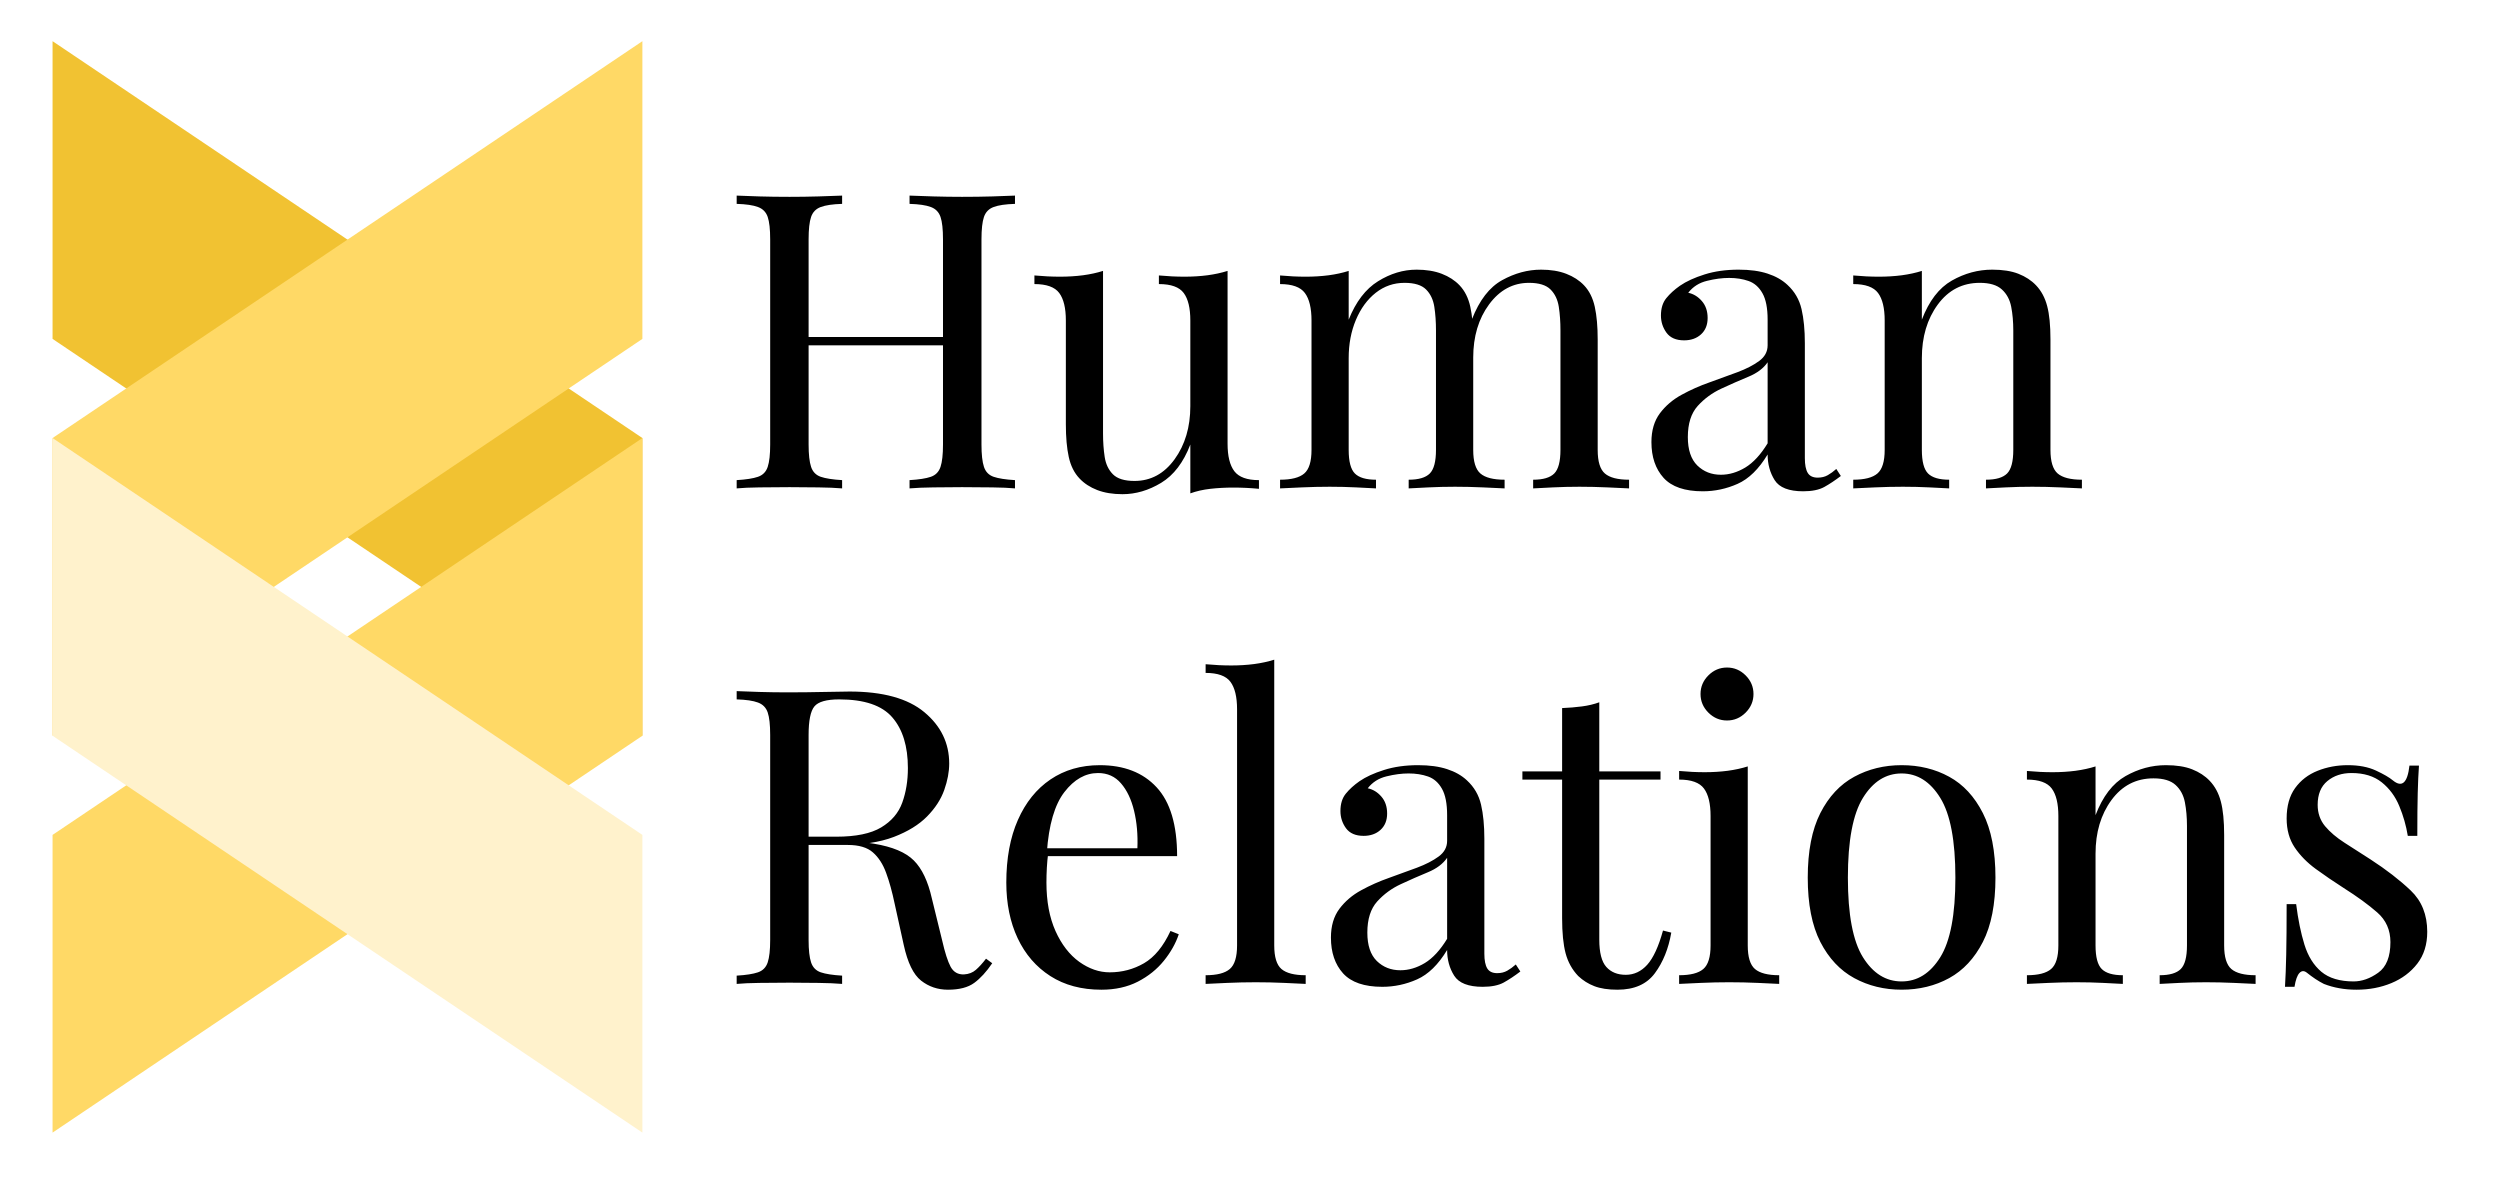
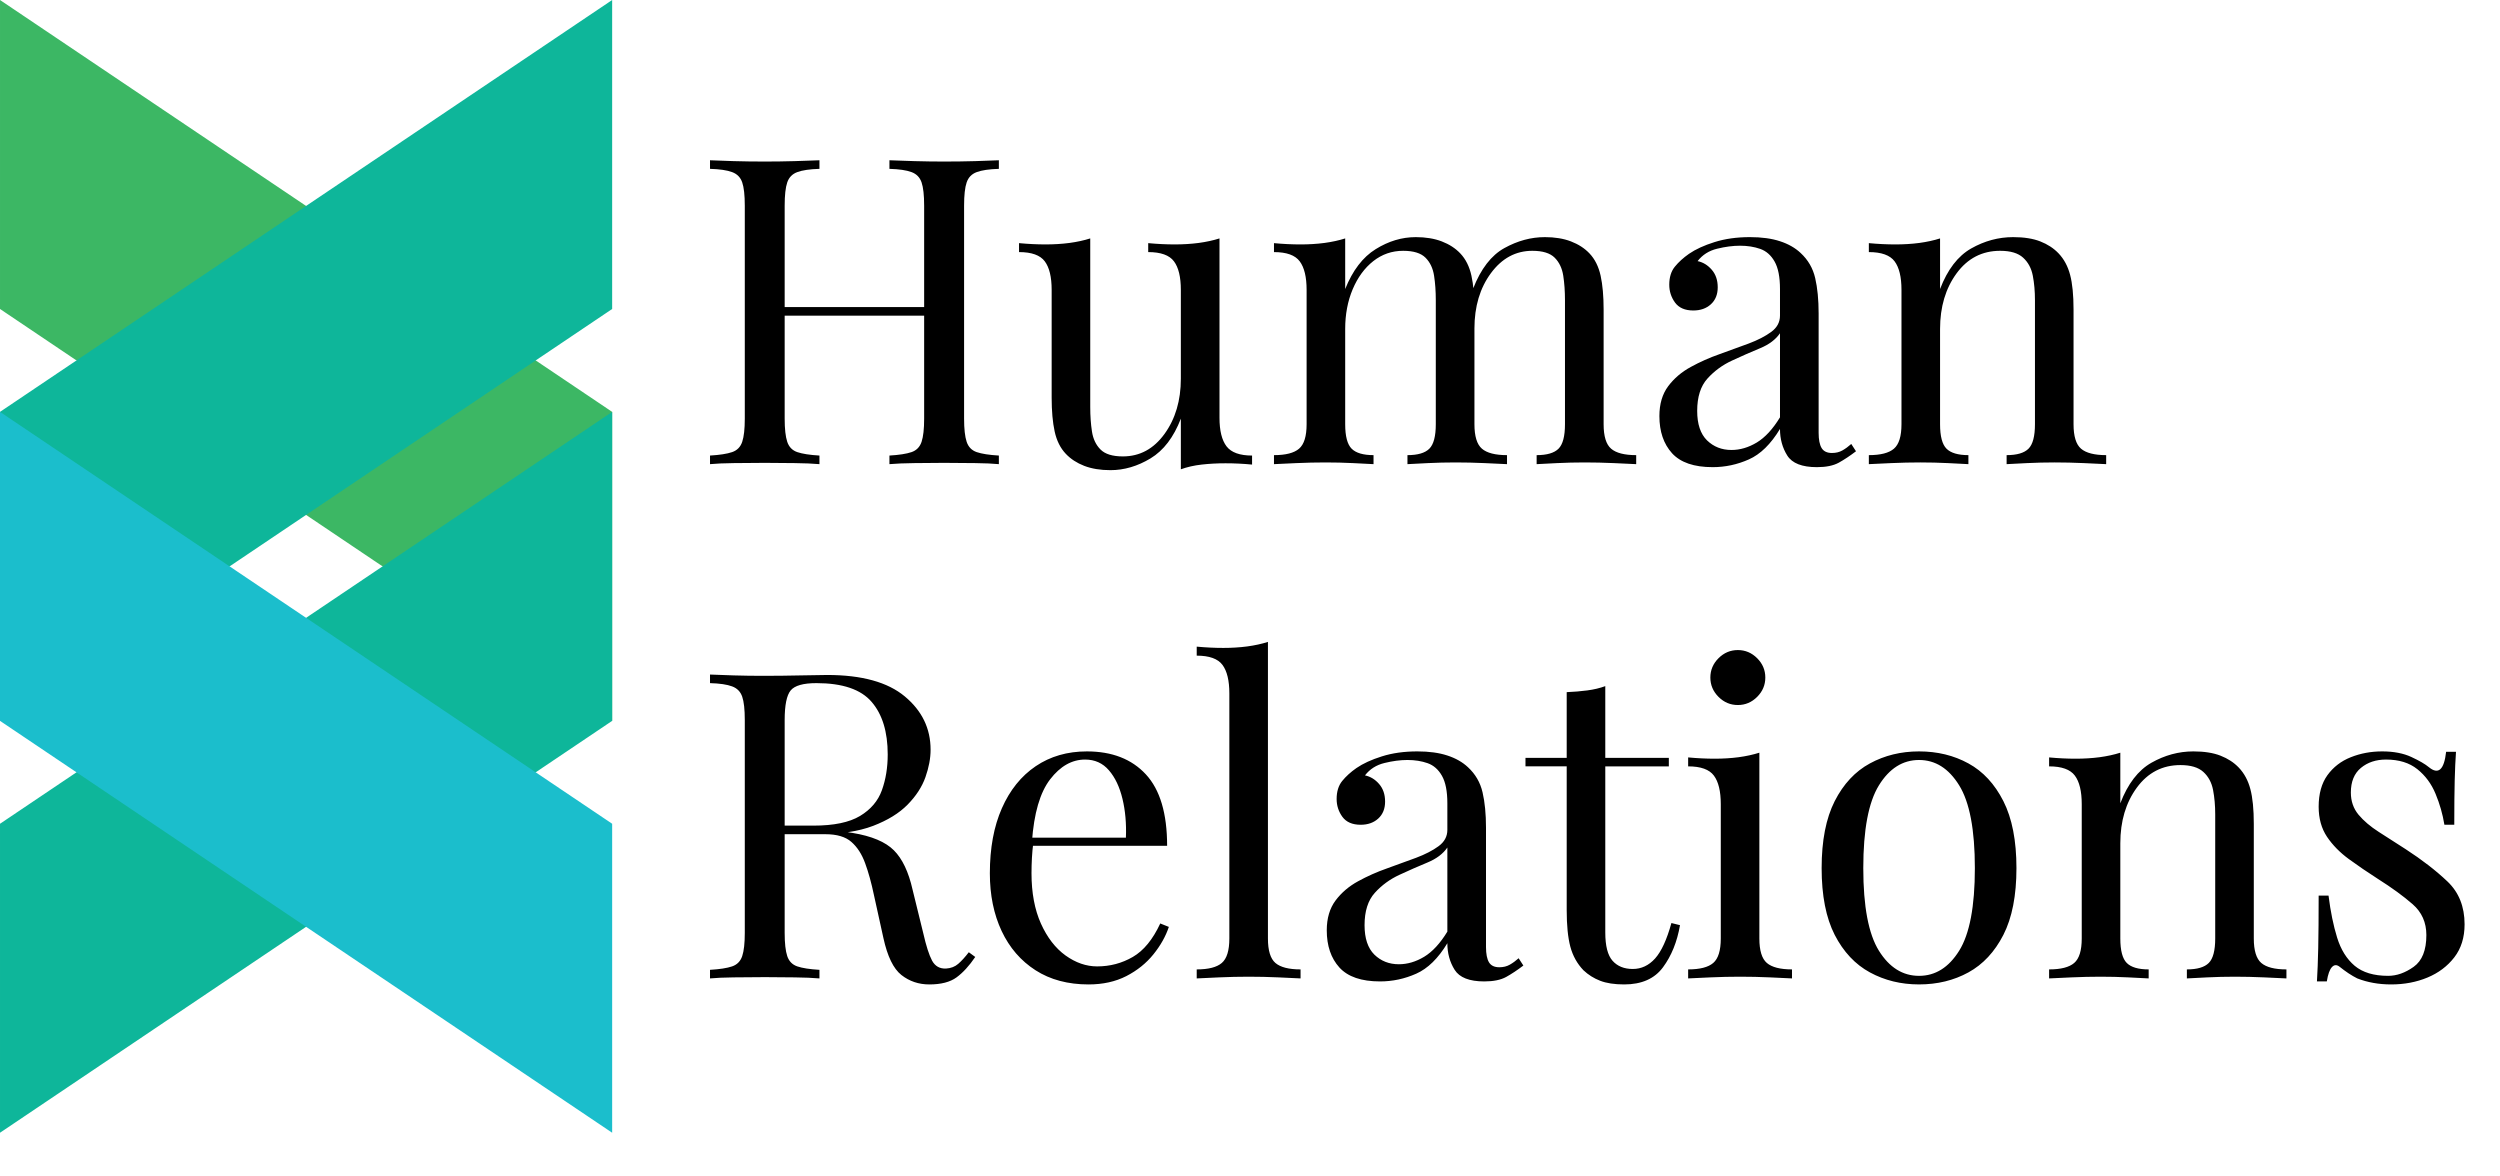
- <svg xmlns="http://www.w3.org/2000/svg" version="1.1" viewBox="0.0 0.0 660.924 314.297" fill="none" stroke="none" stroke-linecap="square" stroke-miterlimit="10">
+ <svg xmlns="http://www.w3.org/2000/svg" version="1.1" viewBox="0.0 0.0 636.816 299.333" fill="none" stroke="none" stroke-linecap="square" stroke-miterlimit="10">
  <clipPath id="p.0">
-     <path d="m0 0l660.924 0l0 314.297l-660.924 0l0 -314.297z" clip-rule="nonzero" />
+     <path d="m0 0l636.816 0l0 299.333l-636.816 0l0 -299.333z" clip-rule="nonzero" />
  </clipPath>
  <g clip-path="url(#p.0)">
-     <path fill="#000000" fill-opacity="0.0" d="m0 0l660.924 0l0 314.297l-660.924 0z" fill-rule="evenodd" />
-     <path fill="#000000" fill-opacity="0.0" d="m181.16 10.89l501.386 0l0 288.535l-501.386 0z" fill-rule="evenodd" />
-     <path fill="#000000" d="m240.457 129.117l0 -2.188q3.719 -0.219 5.625 -0.875q1.906 -0.656 2.562 -2.625q0.656 -1.969 0.656 -5.906l0 -54.219q0 -4.047 -0.656 -5.953q-0.656 -1.922 -2.562 -2.625q-1.906 -0.719 -5.625 -0.828l0 -2.188q2.516 0.109 6.328 0.219q3.828 0.109 7.547 0.109q4.266 0 7.984 -0.109q3.719 -0.109 6.016 -0.219l0 2.188q-3.719 0.109 -5.641 0.828q-1.906 0.703 -2.562 2.625q-0.656 1.906 -0.656 5.953l0 54.219q0 3.938 0.656 5.906q0.656 1.969 2.562 2.625q1.922 0.656 5.641 0.875l0 2.188q-2.297 -0.219 -6.016 -0.266q-3.719 -0.062 -7.984 -0.062q-3.719 0 -7.547 0.062q-3.812 0.047 -6.328 0.266zm-45.703 0l0 -2.188q3.719 -0.219 5.625 -0.875q1.922 -0.656 2.578 -2.625q0.656 -1.969 0.656 -5.906l0 -54.219q0 -4.047 -0.656 -5.953q-0.656 -1.922 -2.578 -2.625q-1.906 -0.719 -5.625 -0.828l0 -2.188q2.297 0.109 6.016 0.219q3.719 0.109 7.969 0.109q3.828 0 7.594 -0.109q3.781 -0.109 6.297 -0.219l0 2.188q-3.719 0.109 -5.641 0.828q-1.906 0.703 -2.562 2.625q-0.656 1.906 -0.656 5.953l0 54.219q0 3.938 0.656 5.906q0.656 1.969 2.562 2.625q1.922 0.656 5.641 0.875l0 2.188q-2.516 -0.219 -6.297 -0.266q-3.766 -0.062 -7.594 -0.062q-4.25 0 -7.969 0.062q-3.719 0.047 -6.016 0.266zm15.188 -37.828l0 -2.188l43.188 0l0 2.188l-43.188 0zm114.59 -19.672l0 45.688q0 4.922 1.797 7.281q1.797 2.344 6.5 2.344l0 2.297q-3.391 -0.328 -6.766 -0.328q-3.172 0 -6.078 0.328q-2.891 0.328 -5.297 1.203l0 -12.906q-2.734 7.109 -7.719 10.125q-4.969 3.0 -10.219 3.0q-3.828 0 -6.672 -1.094q-2.828 -1.094 -4.688 -3.062q-2.078 -2.188 -2.844 -5.688q-0.766 -3.5 -0.766 -8.641l0 -27.438q0 -4.922 -1.75 -7.266q-1.75 -2.359 -6.562 -2.359l0 -2.281q3.5 0.328 6.781 0.328q3.172 0 6.062 -0.375q2.906 -0.391 5.297 -1.156l0 42.953q0 3.391 0.438 6.234q0.438 2.844 2.188 4.594q1.75 1.75 5.688 1.75q6.453 0 10.609 -5.734q4.156 -5.75 4.156 -14.047l0 -22.641q0 -4.922 -1.75 -7.266q-1.75 -2.359 -6.562 -2.359l0 -2.281q3.5 0.328 6.781 0.328q3.172 0 6.062 -0.375q2.906 -0.391 5.312 -1.156zm49.957 -0.328q3.828 0 6.672 1.094q2.844 1.094 4.703 3.047q2.078 2.188 2.844 5.688q0.766 3.5 0.766 8.641l0 29.188q0 4.594 1.906 6.234q1.906 1.641 6.391 1.641l0 2.297q-1.859 -0.109 -5.688 -0.266q-3.812 -0.172 -7.422 -0.172q-3.609 0 -7.062 0.172q-3.438 0.156 -5.188 0.266l0 -2.297q3.938 0 5.578 -1.641q1.641 -1.641 1.641 -6.234l0 -31.594q0 -3.391 -0.438 -6.234q-0.438 -2.844 -2.188 -4.594q-1.75 -1.75 -5.688 -1.75q-4.266 0 -7.609 2.625q-3.328 2.625 -5.25 7.172q-1.906 4.531 -1.906 10.109l0 24.266q0 4.594 1.641 6.234q1.641 1.641 5.578 1.641l0 2.297q-1.75 -0.109 -5.203 -0.266q-3.438 -0.172 -7.031 -0.172q-3.609 0 -7.438 0.172q-3.828 0.156 -5.688 0.266l0 -2.297q4.484 0 6.391 -1.641q1.922 -1.641 1.922 -6.234l0 -34.219q0 -4.922 -1.75 -7.266q-1.75 -2.359 -6.562 -2.359l0 -2.281q3.5 0.328 6.781 0.328q3.172 0 6.062 -0.375q2.891 -0.391 5.297 -1.156l0 12.891q2.844 -7.109 7.766 -10.156q4.922 -3.062 10.172 -3.062zm32.906 0q3.828 0 6.672 1.094q2.844 1.094 4.703 3.047q2.078 2.188 2.844 5.688q0.766 3.5 0.766 8.641l0 29.188q0 4.594 1.906 6.234q1.906 1.641 6.391 1.641l0 2.297q-1.859 -0.109 -5.688 -0.266q-3.812 -0.172 -7.422 -0.172q-3.609 0 -7.062 0.172q-3.438 0.156 -5.188 0.266l0 -2.297q3.938 0 5.578 -1.641q1.641 -1.641 1.641 -6.234l0 -31.594q0 -3.391 -0.438 -6.234q-0.438 -2.844 -2.188 -4.594q-1.75 -1.75 -5.688 -1.75q-6.344 0 -10.547 5.688q-4.203 5.688 -4.203 14.109l-0.328 -10.172q2.938 -7.547 7.969 -10.328q5.031 -2.781 10.281 -2.781zm42.755 58.594q-7.109 0 -10.344 -3.547q-3.219 -3.562 -3.219 -9.469q0 -4.594 2.234 -7.594q2.25 -3.0 5.75 -4.906q3.5 -1.922 7.375 -3.281q3.875 -1.375 7.375 -2.688q3.5 -1.312 5.734 -2.953q2.25 -1.641 2.25 -4.156l0 -6.781q0 -4.594 -1.375 -7.0q-1.359 -2.406 -3.656 -3.219q-2.297 -0.812 -5.141 -0.812q-2.734 0 -5.844 0.766q-3.109 0.75 -4.969 3.156q2.078 0.438 3.594 2.188q1.531 1.75 1.531 4.484q0 2.734 -1.75 4.328q-1.734 1.578 -4.469 1.578q-3.172 0 -4.656 -2.016q-1.469 -2.031 -1.469 -4.547q0 -2.844 1.422 -4.594q1.422 -1.75 3.609 -3.281q2.516 -1.734 6.5 -2.984q3.984 -1.266 9.016 -1.266q4.484 0 7.656 1.047q3.172 1.031 5.25 2.984q2.844 2.625 3.719 6.406q0.875 3.766 0.875 9.016l0 30.391q0 2.625 0.766 3.891q0.766 1.25 2.625 1.25q1.531 0 2.672 -0.656q1.156 -0.656 2.25 -1.641l1.203 1.859q-2.297 1.75 -4.375 2.906q-2.078 1.141 -5.578 1.141q-5.688 0 -7.547 -2.953q-1.859 -2.953 -1.859 -6.781q-3.5 5.797 -7.938 7.766q-4.422 1.969 -9.219 1.969zm4.797 -4.375q3.281 0 6.453 -1.906q3.172 -1.922 5.906 -6.406l0 -21.422q-1.641 2.406 -5.094 3.828q-3.438 1.422 -7.109 3.125q-3.656 1.688 -6.281 4.594q-2.609 2.891 -2.609 8.234q0 5.031 2.5 7.5q2.516 2.453 6.234 2.453zm71.727 -54.219q4.156 0 6.938 1.094q2.797 1.094 4.656 3.047q2.078 2.188 2.938 5.469q0.875 3.281 0.875 8.859l0 29.188q0 4.594 1.906 6.234q1.922 1.641 6.406 1.641l0 2.297q-1.859 -0.109 -5.688 -0.266q-3.812 -0.172 -7.422 -0.172q-3.609 0 -7.062 0.172q-3.438 0.156 -5.188 0.266l0 -2.297q3.938 0 5.578 -1.641q1.641 -1.641 1.641 -6.234l0 -31.594q0 -3.391 -0.547 -6.234q-0.547 -2.844 -2.469 -4.594q-1.906 -1.75 -5.844 -1.75q-6.891 0 -11.109 5.75q-4.203 5.734 -4.203 14.156l0 24.266q0 4.594 1.641 6.234q1.641 1.641 5.578 1.641l0 2.297q-1.75 -0.109 -5.203 -0.266q-3.438 -0.172 -7.031 -0.172q-3.609 0 -7.438 0.172q-3.828 0.156 -5.688 0.266l0 -2.297q4.484 0 6.391 -1.641q1.922 -1.641 1.922 -6.234l0 -34.219q0 -4.922 -1.75 -7.266q-1.75 -2.359 -6.562 -2.359l0 -2.281q3.5 0.328 6.781 0.328q3.172 0 6.062 -0.375q2.891 -0.391 5.297 -1.156l0 12.891q2.844 -7.438 7.922 -10.328q5.094 -2.891 10.672 -2.891z" fill-rule="nonzero" />
-     <path fill="#000000" d="m194.754 182.711q2.297 0.109 6.016 0.219q3.719 0.109 7.328 0.109q5.125 0 9.828 -0.109q4.703 -0.109 6.672 -0.109q13.234 0 19.781 5.469q6.562 5.469 6.562 13.562q0 3.281 -1.312 7.0q-1.312 3.703 -4.531 6.984q-3.219 3.281 -8.797 5.422q-5.578 2.125 -14.109 2.125l-10.5 0l0 -2.188l9.406 0q7.766 0 11.859 -2.453q4.109 -2.469 5.578 -6.562q1.484 -4.109 1.484 -9.125q0 -8.641 -4.109 -13.391q-4.094 -4.766 -14.047 -4.766q-5.031 0 -6.562 1.859q-1.531 1.859 -1.531 7.547l0 54.219q0 3.938 0.656 5.906q0.656 1.969 2.562 2.625q1.922 0.656 5.641 0.875l0 2.188q-2.516 -0.219 -6.297 -0.266q-3.766 -0.062 -7.594 -0.062q-4.25 0 -7.969 0.062q-3.719 0.047 -6.016 0.266l0 -2.188q3.719 -0.219 5.625 -0.875q1.922 -0.656 2.578 -2.625q0.656 -1.969 0.656 -5.906l0 -54.219q0 -4.047 -0.656 -5.953q-0.656 -1.922 -2.578 -2.625q-1.906 -0.719 -5.625 -0.828l0 -2.188zm17.375 38.812q5.906 0.219 9.297 0.5q3.391 0.266 5.516 0.484q2.141 0.219 4.109 0.547q7.328 1.203 10.547 4.438q3.219 3.219 4.75 10.0l2.734 11.141q1.094 4.812 2.234 6.953q1.156 2.125 3.562 2.016q1.859 -0.109 3.109 -1.203q1.266 -1.094 2.688 -2.953l1.641 1.203q-2.297 3.391 -4.766 5.203q-2.453 1.797 -6.937 1.797q-4.047 0 -7.109 -2.406q-3.047 -2.406 -4.578 -9.406l-2.406 -10.922q-0.984 -4.703 -2.25 -8.141q-1.25 -3.453 -3.5 -5.422q-2.234 -1.969 -6.609 -1.969l-11.812 0l-0.219 -1.859zm78.61 -19.234q9.625 0 15.031 5.844q5.422 5.844 5.422 18.203l-38.594 0l-0.109 -2.078l28.203 0q0.219 -5.359 -0.875 -9.891q-1.094 -4.547 -3.453 -7.266q-2.344 -2.734 -6.062 -2.734q-5.031 0 -8.906 5.031q-3.875 5.016 -4.641 15.953l0.328 0.438q-0.219 1.641 -0.328 3.609q-0.109 1.969 -0.109 3.938q0 7.438 2.391 12.797q2.406 5.344 6.281 8.141q3.891 2.781 8.047 2.781q4.922 0 9.078 -2.406q4.156 -2.406 7.0 -8.531l2.188 0.875q-1.203 3.609 -3.938 7.0q-2.734 3.391 -6.891 5.531q-4.156 2.125 -9.625 2.125q-7.875 0 -13.5 -3.609q-5.625 -3.609 -8.641 -10.0q-3.0 -6.391 -3.0 -14.703q0 -9.625 3.062 -16.562q3.062 -6.953 8.625 -10.719q5.578 -3.766 13.016 -3.766zm46.132 -27.891l0 75.547q0 4.594 1.906 6.234q1.922 1.641 6.406 1.641l0 2.297q-1.859 -0.109 -5.641 -0.266q-3.766 -0.172 -7.578 -0.172q-3.719 0 -7.547 0.172q-3.828 0.156 -5.688 0.266l0 -2.297q4.484 0 6.391 -1.641q1.922 -1.641 1.922 -6.234l0 -62.422q0 -4.922 -1.75 -7.266q-1.75 -2.359 -6.562 -2.359l0 -2.297q3.5 0.328 6.781 0.328q3.172 0 6.062 -0.375q2.906 -0.391 5.297 -1.156zm28.549 86.484q-7.109 0 -10.344 -3.547q-3.219 -3.562 -3.219 -9.469q0 -4.594 2.234 -7.594q2.25 -3.0 5.75 -4.906q3.5 -1.922 7.375 -3.281q3.875 -1.375 7.375 -2.688q3.5 -1.312 5.734 -2.953q2.25 -1.641 2.25 -4.156l0 -6.781q0 -4.594 -1.375 -7.0q-1.359 -2.406 -3.656 -3.219q-2.297 -0.812 -5.141 -0.812q-2.734 0 -5.844 0.766q-3.109 0.75 -4.969 3.156q2.078 0.438 3.594 2.188q1.531 1.75 1.531 4.484q0 2.734 -1.75 4.328q-1.734 1.578 -4.469 1.578q-3.172 0 -4.656 -2.016q-1.469 -2.031 -1.469 -4.547q0 -2.844 1.422 -4.594q1.422 -1.75 3.609 -3.281q2.516 -1.734 6.5 -2.984q3.984 -1.266 9.016 -1.266q4.484 0 7.656 1.047q3.172 1.031 5.25 2.984q2.844 2.625 3.719 6.406q0.875 3.766 0.875 9.016l0 30.391q0 2.625 0.766 3.891q0.766 1.25 2.625 1.25q1.531 0 2.672 -0.656q1.156 -0.656 2.25 -1.641l1.203 1.859q-2.297 1.75 -4.375 2.906q-2.078 1.141 -5.578 1.141q-5.688 0 -7.547 -2.953q-1.859 -2.953 -1.859 -6.781q-3.5 5.797 -7.938 7.766q-4.422 1.969 -9.219 1.969zm4.797 -4.375q3.281 0 6.453 -1.906q3.172 -1.922 5.906 -6.406l0 -21.422q-1.641 2.406 -5.094 3.828q-3.438 1.422 -7.109 3.125q-3.656 1.688 -6.281 4.594q-2.609 2.891 -2.609 8.234q0 5.031 2.5 7.5q2.516 2.453 6.234 2.453zm52.586 -70.844l0 18.266l16.188 0l0 2.172l-16.188 0l0 42.312q0 5.141 1.859 7.219q1.859 2.078 5.141 2.078q3.281 0 5.688 -2.672q2.406 -2.688 4.156 -9.031l2.188 0.547q-1.094 6.344 -4.328 10.719q-3.219 4.375 -9.891 4.375q-3.719 0 -6.125 -0.938q-2.391 -0.922 -4.25 -2.672q-2.406 -2.516 -3.344 -6.016q-0.922 -3.5 -0.922 -9.297l0 -36.625l-10.5 0l0 -2.172l10.5 0l0 -16.734q2.734 -0.109 5.234 -0.438q2.516 -0.328 4.594 -1.094zm33.765 -9.188q2.844 0 4.922 2.078q2.078 2.078 2.078 4.922q0 2.844 -2.078 4.922q-2.078 2.078 -4.922 2.078q-2.844 0 -4.922 -2.078q-2.078 -2.078 -2.078 -4.922q0 -2.844 2.078 -4.922q2.078 -2.078 4.922 -2.078zm5.484 26.141l0 47.328q0 4.594 1.906 6.234q1.922 1.641 6.406 1.641l0 2.297q-1.859 -0.109 -5.641 -0.266q-3.766 -0.172 -7.578 -0.172q-3.719 0 -7.547 0.172q-3.828 0.156 -5.688 0.266l0 -2.297q4.484 0 6.391 -1.641q1.922 -1.641 1.922 -6.234l0 -34.219q0 -4.922 -1.75 -7.266q-1.75 -2.359 -6.562 -2.359l0 -2.281q3.5 0.328 6.781 0.328q3.172 0 6.062 -0.375q2.891 -0.391 5.297 -1.156zm40.674 -0.328q7.0 0 12.578 3.062q5.578 3.047 8.906 9.609q3.328 6.562 3.328 17.062q0 10.484 -3.328 17.0q-3.328 6.5 -8.906 9.562q-5.578 3.062 -12.578 3.062q-6.891 0 -12.516 -3.062q-5.625 -3.062 -8.969 -9.562q-3.328 -6.516 -3.328 -17.0q0 -10.5 3.328 -17.062q3.344 -6.562 8.969 -9.609q5.625 -3.062 12.516 -3.062zm0 2.188q-6.234 0 -10.219 6.453q-3.984 6.438 -3.984 21.094q0 14.641 3.984 21.047q3.984 6.391 10.219 6.391q6.234 0 10.219 -6.391q4.0 -6.406 4.0 -21.047q0 -14.656 -4.0 -21.094q-3.984 -6.453 -10.219 -6.453zm69.865 -2.188q4.156 0 6.938 1.094q2.797 1.094 4.656 3.047q2.078 2.188 2.938 5.469q0.875 3.281 0.875 8.859l0 29.188q0 4.594 1.906 6.234q1.922 1.641 6.406 1.641l0 2.297q-1.859 -0.109 -5.688 -0.266q-3.812 -0.172 -7.422 -0.172q-3.609 0 -7.062 0.172q-3.438 0.156 -5.188 0.266l0 -2.297q3.938 0 5.578 -1.641q1.641 -1.641 1.641 -6.234l0 -31.594q0 -3.391 -0.547 -6.234q-0.547 -2.844 -2.469 -4.594q-1.906 -1.75 -5.844 -1.75q-6.891 0 -11.109 5.75q-4.203 5.734 -4.203 14.156l0 24.266q0 4.594 1.641 6.234q1.641 1.641 5.578 1.641l0 2.297q-1.75 -0.109 -5.203 -0.266q-3.438 -0.172 -7.031 -0.172q-3.609 0 -7.438 0.172q-3.828 0.156 -5.688 0.266l0 -2.297q4.484 0 6.391 -1.641q1.922 -1.641 1.922 -6.234l0 -34.219q0 -4.922 -1.75 -7.266q-1.75 -2.359 -6.562 -2.359l0 -2.281q3.5 0.328 6.781 0.328q3.172 0 6.062 -0.375q2.891 -0.391 5.297 -1.156l0 12.891q2.844 -7.438 7.922 -10.328q5.094 -2.891 10.672 -2.891zm48.097 0q4.375 0 7.438 1.422q3.062 1.422 4.484 2.609q3.609 2.953 4.375 -3.922l2.516 0q-0.219 3.062 -0.328 7.266q-0.109 4.203 -0.109 11.312l-2.516 0q-0.656 -4.047 -2.25 -7.875q-1.578 -3.828 -4.641 -6.281q-3.062 -2.453 -7.984 -2.453q-3.828 0 -6.391 2.125q-2.562 2.125 -2.562 6.281q0 3.281 1.953 5.641q1.969 2.344 5.141 4.375q3.172 2.016 6.891 4.422q6.234 4.047 10.609 8.203q4.375 4.156 4.375 10.922q0 5.031 -2.625 8.422q-2.625 3.391 -6.844 5.141q-4.203 1.75 -9.234 1.75q-2.406 0 -4.547 -0.391q-2.125 -0.375 -4.078 -1.141q-1.094 -0.547 -2.25 -1.312q-1.141 -0.766 -2.234 -1.641q-1.094 -0.875 -1.969 0.062q-0.875 0.922 -1.312 3.656l-2.516 0q0.219 -3.5 0.328 -8.531q0.109 -5.031 0.109 -13.328l2.516 0q0.766 6.109 2.188 10.703q1.422 4.594 4.469 7.172q3.062 2.562 8.531 2.562q3.281 0 6.5 -2.297q3.234 -2.297 3.234 -8.094q0 -4.812 -3.5 -7.859q-3.5 -3.062 -8.859 -6.453q-3.922 -2.516 -7.375 -5.031q-3.438 -2.516 -5.578 -5.688q-2.125 -3.172 -2.125 -7.656q0 -4.922 2.234 -8.031q2.25 -3.109 5.953 -4.578q3.719 -1.484 7.984 -1.484z" fill-rule="nonzero" />
-     <path fill="#f1c232" d="m169.828 194.508l-155.932 -104.916l0 -78.704l155.932 104.916z" fill-rule="evenodd" />
-     <path fill="#ffd966" d="m13.896 299.426l155.932 -104.916l0 -78.704l-155.932 104.916z" fill-rule="evenodd" />
-     <path fill="#ffd966" d="m13.896 194.508l155.932 -104.916l0 -78.704l-155.932 104.916z" fill-rule="evenodd" />
-     <path fill="#fff2cc" d="m169.828 299.426l-155.932 -104.916l0 -78.704l155.932 104.916z" fill-rule="evenodd" />
+     <path fill="#000000" fill-opacity="0.0" d="m0 0l636.816 0l0 299.333l-636.816 0z" fill-rule="evenodd" />
+     <path fill="#000000" fill-opacity="0.0" d="m167.265 0.003l501.386 0l0 288.535l-501.386 0z" fill-rule="evenodd" />
+     <path fill="#000000" d="m226.562 118.23l0 -2.188q3.719 -0.219 5.625 -0.875q1.906 -0.656 2.562 -2.625q0.656 -1.969 0.656 -5.906l0 -54.219q0 -4.047 -0.656 -5.953q-0.656 -1.922 -2.562 -2.625q-1.906 -0.719 -5.625 -0.828l0 -2.188q2.516 0.109 6.328 0.219q3.828 0.109 7.547 0.109q4.266 0 7.984 -0.109q3.719 -0.109 6.016 -0.219l0 2.188q-3.719 0.109 -5.641 0.828q-1.906 0.703 -2.562 2.625q-0.656 1.906 -0.656 5.953l0 54.219q0 3.938 0.656 5.906q0.656 1.969 2.562 2.625q1.922 0.656 5.641 0.875l0 2.188q-2.297 -0.219 -6.016 -0.266q-3.719 -0.062 -7.984 -0.062q-3.719 0 -7.547 0.062q-3.812 0.047 -6.328 0.266zm-45.703 0l0 -2.188q3.719 -0.219 5.625 -0.875q1.922 -0.656 2.578 -2.625q0.656 -1.969 0.656 -5.906l0 -54.219q0 -4.047 -0.656 -5.953q-0.656 -1.922 -2.578 -2.625q-1.906 -0.719 -5.625 -0.828l0 -2.188q2.297 0.109 6.016 0.219q3.719 0.109 7.969 0.109q3.828 0 7.594 -0.109q3.781 -0.109 6.297 -0.219l0 2.188q-3.719 0.109 -5.641 0.828q-1.906 0.703 -2.562 2.625q-0.656 1.906 -0.656 5.953l0 54.219q0 3.938 0.656 5.906q0.656 1.969 2.562 2.625q1.922 0.656 5.641 0.875l0 2.188q-2.516 -0.219 -6.297 -0.266q-3.766 -0.062 -7.594 -0.062q-4.25 0 -7.969 0.062q-3.719 0.047 -6.016 0.266zm15.188 -37.828l0 -2.188l43.188 0l0 2.188l-43.188 0zm114.59 -19.672l0 45.688q0 4.922 1.797 7.281q1.797 2.344 6.5 2.344l0 2.297q-3.391 -0.328 -6.766 -0.328q-3.172 0 -6.078 0.328q-2.891 0.328 -5.297 1.203l0 -12.906q-2.734 7.109 -7.719 10.125q-4.969 3.0 -10.219 3.0q-3.828 0 -6.672 -1.094q-2.828 -1.094 -4.688 -3.062q-2.078 -2.188 -2.844 -5.688q-0.766 -3.5 -0.766 -8.641l0 -27.438q0 -4.922 -1.75 -7.266q-1.75 -2.359 -6.562 -2.359l0 -2.281q3.5 0.328 6.781 0.328q3.172 0 6.062 -0.375q2.906 -0.391 5.297 -1.156l0 42.953q0 3.391 0.438 6.234q0.438 2.844 2.188 4.594q1.75 1.75 5.688 1.75q6.453 0 10.609 -5.734q4.156 -5.75 4.156 -14.047l0 -22.641q0 -4.922 -1.75 -7.266q-1.75 -2.359 -6.562 -2.359l0 -2.281q3.5 0.328 6.781 0.328q3.172 0 6.062 -0.375q2.906 -0.391 5.312 -1.156zm49.957 -0.328q3.828 0 6.672 1.094q2.844 1.094 4.703 3.047q2.078 2.188 2.844 5.688q0.766 3.5 0.766 8.641l0 29.188q0 4.594 1.906 6.234q1.906 1.641 6.391 1.641l0 2.297q-1.859 -0.109 -5.688 -0.266q-3.812 -0.172 -7.422 -0.172q-3.609 0 -7.062 0.172q-3.438 0.156 -5.188 0.266l0 -2.297q3.938 0 5.578 -1.641q1.641 -1.641 1.641 -6.234l0 -31.594q0 -3.391 -0.438 -6.234q-0.438 -2.844 -2.188 -4.594q-1.75 -1.75 -5.688 -1.75q-4.266 0 -7.609 2.625q-3.328 2.625 -5.25 7.172q-1.906 4.531 -1.906 10.109l0 24.266q0 4.594 1.641 6.234q1.641 1.641 5.578 1.641l0 2.297q-1.75 -0.109 -5.203 -0.266q-3.438 -0.172 -7.031 -0.172q-3.609 0 -7.438 0.172q-3.828 0.156 -5.688 0.266l0 -2.297q4.484 0 6.391 -1.641q1.922 -1.641 1.922 -6.234l0 -34.219q0 -4.922 -1.75 -7.266q-1.75 -2.359 -6.562 -2.359l0 -2.281q3.5 0.328 6.781 0.328q3.172 0 6.062 -0.375q2.891 -0.391 5.297 -1.156l0 12.891q2.844 -7.109 7.766 -10.156q4.922 -3.062 10.172 -3.062zm32.906 0q3.828 0 6.672 1.094q2.844 1.094 4.703 3.047q2.078 2.188 2.844 5.688q0.766 3.5 0.766 8.641l0 29.188q0 4.594 1.906 6.234q1.906 1.641 6.391 1.641l0 2.297q-1.859 -0.109 -5.688 -0.266q-3.812 -0.172 -7.422 -0.172q-3.609 0 -7.062 0.172q-3.438 0.156 -5.188 0.266l0 -2.297q3.938 0 5.578 -1.641q1.641 -1.641 1.641 -6.234l0 -31.594q0 -3.391 -0.438 -6.234q-0.438 -2.844 -2.188 -4.594q-1.75 -1.75 -5.688 -1.75q-6.344 0 -10.547 5.688q-4.203 5.688 -4.203 14.109l-0.328 -10.172q2.938 -7.547 7.969 -10.328q5.031 -2.781 10.281 -2.781zm42.755 58.594q-7.109 0 -10.344 -3.547q-3.219 -3.562 -3.219 -9.469q0 -4.594 2.234 -7.594q2.25 -3.0 5.75 -4.906q3.5 -1.922 7.375 -3.281q3.875 -1.375 7.375 -2.688q3.5 -1.312 5.734 -2.953q2.25 -1.641 2.25 -4.156l0 -6.781q0 -4.594 -1.375 -7.0q-1.359 -2.406 -3.656 -3.219q-2.297 -0.812 -5.141 -0.812q-2.734 0 -5.844 0.766q-3.109 0.75 -4.969 3.156q2.078 0.438 3.594 2.188q1.531 1.75 1.531 4.484q0 2.734 -1.75 4.328q-1.734 1.578 -4.469 1.578q-3.172 0 -4.656 -2.016q-1.469 -2.031 -1.469 -4.547q0 -2.844 1.422 -4.594q1.422 -1.75 3.609 -3.281q2.516 -1.734 6.5 -2.984q3.984 -1.266 9.016 -1.266q4.484 0 7.656 1.047q3.172 1.031 5.25 2.984q2.844 2.625 3.719 6.406q0.875 3.766 0.875 9.016l0 30.391q0 2.625 0.766 3.891q0.766 1.25 2.625 1.25q1.531 0 2.672 -0.656q1.156 -0.656 2.25 -1.641l1.203 1.859q-2.297 1.75 -4.375 2.906q-2.078 1.141 -5.578 1.141q-5.688 0 -7.547 -2.953q-1.859 -2.953 -1.859 -6.781q-3.5 5.797 -7.938 7.766q-4.422 1.969 -9.219 1.969zm4.797 -4.375q3.281 0 6.453 -1.906q3.172 -1.922 5.906 -6.406l0 -21.422q-1.641 2.406 -5.094 3.828q-3.438 1.422 -7.109 3.125q-3.656 1.688 -6.281 4.594q-2.609 2.891 -2.609 8.234q0 5.031 2.5 7.5q2.516 2.453 6.234 2.453zm71.727 -54.219q4.156 0 6.938 1.094q2.797 1.094 4.656 3.047q2.078 2.188 2.938 5.469q0.875 3.281 0.875 8.859l0 29.188q0 4.594 1.906 6.234q1.922 1.641 6.406 1.641l0 2.297q-1.859 -0.109 -5.688 -0.266q-3.812 -0.172 -7.422 -0.172q-3.609 0 -7.062 0.172q-3.438 0.156 -5.188 0.266l0 -2.297q3.938 0 5.578 -1.641q1.641 -1.641 1.641 -6.234l0 -31.594q0 -3.391 -0.547 -6.234q-0.547 -2.844 -2.469 -4.594q-1.906 -1.75 -5.844 -1.75q-6.891 0 -11.109 5.75q-4.203 5.734 -4.203 14.156l0 24.266q0 4.594 1.641 6.234q1.641 1.641 5.578 1.641l0 2.297q-1.75 -0.109 -5.203 -0.266q-3.438 -0.172 -7.031 -0.172q-3.609 0 -7.438 0.172q-3.828 0.156 -5.688 0.266l0 -2.297q4.484 0 6.391 -1.641q1.922 -1.641 1.922 -6.234l0 -34.219q0 -4.922 -1.75 -7.266q-1.75 -2.359 -6.562 -2.359l0 -2.281q3.5 0.328 6.781 0.328q3.172 0 6.062 -0.375q2.891 -0.391 5.297 -1.156l0 12.891q2.844 -7.438 7.922 -10.328q5.094 -2.891 10.672 -2.891z" fill-rule="nonzero" />
+     <path fill="#000000" d="m180.859 171.824q2.297 0.109 6.016 0.219q3.719 0.109 7.328 0.109q5.125 0 9.828 -0.109q4.703 -0.109 6.672 -0.109q13.234 0 19.781 5.469q6.562 5.469 6.562 13.562q0 3.281 -1.312 7.0q-1.312 3.703 -4.531 6.984q-3.219 3.281 -8.797 5.422q-5.578 2.125 -14.109 2.125l-10.5 0l0 -2.188l9.406 0q7.766 0 11.859 -2.453q4.109 -2.469 5.578 -6.562q1.484 -4.109 1.484 -9.125q0 -8.641 -4.109 -13.391q-4.094 -4.766 -14.047 -4.766q-5.031 0 -6.562 1.859q-1.531 1.859 -1.531 7.547l0 54.219q0 3.938 0.656 5.906q0.656 1.969 2.562 2.625q1.922 0.656 5.641 0.875l0 2.188q-2.516 -0.219 -6.297 -0.266q-3.766 -0.062 -7.594 -0.062q-4.25 0 -7.969 0.062q-3.719 0.047 -6.016 0.266l0 -2.188q3.719 -0.219 5.625 -0.875q1.922 -0.656 2.578 -2.625q0.656 -1.969 0.656 -5.906l0 -54.219q0 -4.047 -0.656 -5.953q-0.656 -1.922 -2.578 -2.625q-1.906 -0.719 -5.625 -0.828l0 -2.188zm17.375 38.812q5.906 0.219 9.297 0.5q3.391 0.266 5.516 0.484q2.141 0.219 4.109 0.547q7.328 1.203 10.547 4.438q3.219 3.219 4.75 10.0l2.734 11.141q1.094 4.812 2.234 6.953q1.156 2.125 3.562 2.016q1.859 -0.109 3.109 -1.203q1.266 -1.094 2.688 -2.953l1.641 1.203q-2.297 3.391 -4.766 5.203q-2.453 1.797 -6.938 1.797q-4.047 0 -7.109 -2.406q-3.047 -2.406 -4.578 -9.406l-2.406 -10.922q-0.984 -4.703 -2.25 -8.141q-1.25 -3.453 -3.5 -5.422q-2.234 -1.969 -6.609 -1.969l-11.812 0l-0.219 -1.859zm78.61 -19.234q9.625 0 15.031 5.844q5.422 5.844 5.422 18.203l-38.594 0l-0.109 -2.078l28.203 0q0.219 -5.359 -0.875 -9.891q-1.094 -4.547 -3.453 -7.266q-2.344 -2.734 -6.062 -2.734q-5.031 0 -8.906 5.031q-3.875 5.016 -4.641 15.953l0.328 0.438q-0.219 1.641 -0.328 3.609q-0.109 1.969 -0.109 3.938q0 7.438 2.391 12.797q2.406 5.344 6.281 8.141q3.891 2.781 8.047 2.781q4.922 0 9.078 -2.406q4.156 -2.406 7.0 -8.531l2.188 0.875q-1.203 3.609 -3.938 7.0q-2.734 3.391 -6.891 5.531q-4.156 2.125 -9.625 2.125q-7.875 0 -13.5 -3.609q-5.625 -3.609 -8.641 -10.0q-3.0 -6.391 -3.0 -14.703q0 -9.625 3.062 -16.562q3.062 -6.953 8.625 -10.719q5.578 -3.766 13.016 -3.766zm46.132 -27.891l0 75.547q0 4.594 1.906 6.234q1.922 1.641 6.406 1.641l0 2.297q-1.859 -0.109 -5.641 -0.266q-3.766 -0.172 -7.578 -0.172q-3.719 0 -7.547 0.172q-3.828 0.156 -5.688 0.266l0 -2.297q4.484 0 6.391 -1.641q1.922 -1.641 1.922 -6.234l0 -62.422q0 -4.922 -1.75 -7.266q-1.75 -2.359 -6.562 -2.359l0 -2.297q3.5 0.328 6.781 0.328q3.172 0 6.062 -0.375q2.906 -0.391 5.297 -1.156zm28.549 86.484q-7.109 0 -10.344 -3.547q-3.219 -3.562 -3.219 -9.469q0 -4.594 2.234 -7.594q2.25 -3.0 5.75 -4.906q3.5 -1.922 7.375 -3.281q3.875 -1.375 7.375 -2.688q3.5 -1.312 5.734 -2.953q2.25 -1.641 2.25 -4.156l0 -6.781q0 -4.594 -1.375 -7.0q-1.359 -2.406 -3.656 -3.219q-2.297 -0.812 -5.141 -0.812q-2.734 0 -5.844 0.766q-3.109 0.75 -4.969 3.156q2.078 0.438 3.594 2.188q1.531 1.75 1.531 4.484q0 2.734 -1.75 4.328q-1.734 1.578 -4.469 1.578q-3.172 0 -4.656 -2.016q-1.469 -2.031 -1.469 -4.547q0 -2.844 1.422 -4.594q1.422 -1.75 3.609 -3.281q2.516 -1.734 6.5 -2.984q3.984 -1.266 9.016 -1.266q4.484 0 7.656 1.047q3.172 1.031 5.25 2.984q2.844 2.625 3.719 6.406q0.875 3.766 0.875 9.016l0 30.391q0 2.625 0.766 3.891q0.766 1.25 2.625 1.25q1.531 0 2.672 -0.656q1.156 -0.656 2.25 -1.641l1.203 1.859q-2.297 1.75 -4.375 2.906q-2.078 1.141 -5.578 1.141q-5.688 0 -7.547 -2.953q-1.859 -2.953 -1.859 -6.781q-3.5 5.797 -7.938 7.766q-4.422 1.969 -9.219 1.969zm4.797 -4.375q3.281 0 6.453 -1.906q3.172 -1.922 5.906 -6.406l0 -21.422q-1.641 2.406 -5.094 3.828q-3.438 1.422 -7.109 3.125q-3.656 1.688 -6.281 4.594q-2.609 2.891 -2.609 8.234q0 5.031 2.5 7.5q2.516 2.453 6.234 2.453zm52.586 -70.844l0 18.266l16.188 0l0 2.172l-16.188 0l0 42.312q0 5.141 1.859 7.219q1.859 2.078 5.141 2.078q3.281 0 5.688 -2.672q2.406 -2.688 4.156 -9.031l2.188 0.547q-1.094 6.344 -4.328 10.719q-3.219 4.375 -9.891 4.375q-3.719 0 -6.125 -0.938q-2.391 -0.922 -4.25 -2.672q-2.406 -2.516 -3.344 -6.016q-0.922 -3.5 -0.922 -9.297l0 -36.625l-10.5 0l0 -2.172l10.5 0l0 -16.734q2.734 -0.109 5.234 -0.438q2.516 -0.328 4.594 -1.094zm33.765 -9.188q2.844 0 4.922 2.078q2.078 2.078 2.078 4.922q0 2.844 -2.078 4.922q-2.078 2.078 -4.922 2.078q-2.844 0 -4.922 -2.078q-2.078 -2.078 -2.078 -4.922q0 -2.844 2.078 -4.922q2.078 -2.078 4.922 -2.078zm5.484 26.141l0 47.328q0 4.594 1.906 6.234q1.922 1.641 6.406 1.641l0 2.297q-1.859 -0.109 -5.641 -0.266q-3.766 -0.172 -7.578 -0.172q-3.719 0 -7.547 0.172q-3.828 0.156 -5.688 0.266l0 -2.297q4.484 0 6.391 -1.641q1.922 -1.641 1.922 -6.234l0 -34.219q0 -4.922 -1.75 -7.266q-1.75 -2.359 -6.562 -2.359l0 -2.281q3.5 0.328 6.781 0.328q3.172 0 6.062 -0.375q2.891 -0.391 5.297 -1.156zm40.674 -0.328q7.0 0 12.578 3.062q5.578 3.047 8.906 9.609q3.328 6.562 3.328 17.062q0 10.484 -3.328 17.0q-3.328 6.5 -8.906 9.562q-5.578 3.062 -12.578 3.062q-6.891 0 -12.516 -3.062q-5.625 -3.062 -8.969 -9.562q-3.328 -6.516 -3.328 -17.0q0 -10.5 3.328 -17.062q3.344 -6.562 8.969 -9.609q5.625 -3.062 12.516 -3.062zm0 2.188q-6.234 0 -10.219 6.453q-3.984 6.438 -3.984 21.094q0 14.641 3.984 21.047q3.984 6.391 10.219 6.391q6.234 0 10.219 -6.391q4.0 -6.406 4.0 -21.047q0 -14.656 -4.0 -21.094q-3.984 -6.453 -10.219 -6.453zm69.865 -2.188q4.156 0 6.938 1.094q2.797 1.094 4.656 3.047q2.078 2.188 2.938 5.469q0.875 3.281 0.875 8.859l0 29.188q0 4.594 1.906 6.234q1.922 1.641 6.406 1.641l0 2.297q-1.859 -0.109 -5.688 -0.266q-3.812 -0.172 -7.422 -0.172q-3.609 0 -7.062 0.172q-3.438 0.156 -5.188 0.266l0 -2.297q3.938 0 5.578 -1.641q1.641 -1.641 1.641 -6.234l0 -31.594q0 -3.391 -0.547 -6.234q-0.547 -2.844 -2.469 -4.594q-1.906 -1.75 -5.844 -1.75q-6.891 0 -11.109 5.75q-4.203 5.734 -4.203 14.156l0 24.266q0 4.594 1.641 6.234q1.641 1.641 5.578 1.641l0 2.297q-1.75 -0.109 -5.203 -0.266q-3.438 -0.172 -7.031 -0.172q-3.609 0 -7.438 0.172q-3.828 0.156 -5.688 0.266l0 -2.297q4.484 0 6.391 -1.641q1.922 -1.641 1.922 -6.234l0 -34.219q0 -4.922 -1.75 -7.266q-1.75 -2.359 -6.562 -2.359l0 -2.281q3.5 0.328 6.781 0.328q3.172 0 6.062 -0.375q2.891 -0.391 5.297 -1.156l0 12.891q2.844 -7.438 7.922 -10.328q5.094 -2.891 10.672 -2.891zm48.097 0q4.375 0 7.438 1.422q3.062 1.422 4.484 2.609q3.609 2.953 4.375 -3.922l2.516 0q-0.219 3.062 -0.328 7.266q-0.109 4.203 -0.109 11.312l-2.516 0q-0.656 -4.047 -2.25 -7.875q-1.578 -3.828 -4.641 -6.281q-3.062 -2.453 -7.984 -2.453q-3.828 0 -6.391 2.125q-2.562 2.125 -2.562 6.281q0 3.281 1.953 5.641q1.969 2.344 5.141 4.375q3.172 2.016 6.891 4.422q6.234 4.047 10.609 8.203q4.375 4.156 4.375 10.922q0 5.031 -2.625 8.422q-2.625 3.391 -6.844 5.141q-4.203 1.75 -9.234 1.75q-2.406 0 -4.547 -0.391q-2.125 -0.375 -4.078 -1.141q-1.094 -0.547 -2.25 -1.312q-1.141 -0.766 -2.234 -1.641q-1.094 -0.875 -1.969 0.062q-0.875 0.922 -1.312 3.656l-2.516 0q0.219 -3.5 0.328 -8.531q0.109 -5.031 0.109 -13.328l2.516 0q0.766 6.109 2.188 10.703q1.422 4.594 4.469 7.172q3.062 2.562 8.531 2.562q3.281 0 6.5 -2.297q3.234 -2.297 3.234 -8.094q0 -4.812 -3.5 -7.859q-3.5 -3.062 -8.859 -6.453q-3.922 -2.516 -7.375 -5.031q-3.438 -2.516 -5.578 -5.688q-2.125 -3.172 -2.125 -7.656q0 -4.922 2.234 -8.031q2.25 -3.109 5.953 -4.578q3.719 -1.484 7.984 -1.484z" fill-rule="nonzero" />
+     <path fill="#3cb764" d="m155.933 183.62l-155.932 -104.916l0 -78.704l155.932 104.916z" fill-rule="evenodd" />
+     <path fill="#0eb69a" d="m7.572179E-4 288.539l155.932 -104.916l0 -78.704l-155.932 104.916z" fill-rule="evenodd" />
+     <path fill="#0eb69a" d="m7.572179E-4 183.62l155.932 -104.916l0 -78.704l-155.932 104.916z" fill-rule="evenodd" />
+     <path fill="#1bbecc" d="m155.933 288.539l-155.932 -104.916l0 -78.704l155.932 104.916z" fill-rule="evenodd" />
  </g>
</svg>
